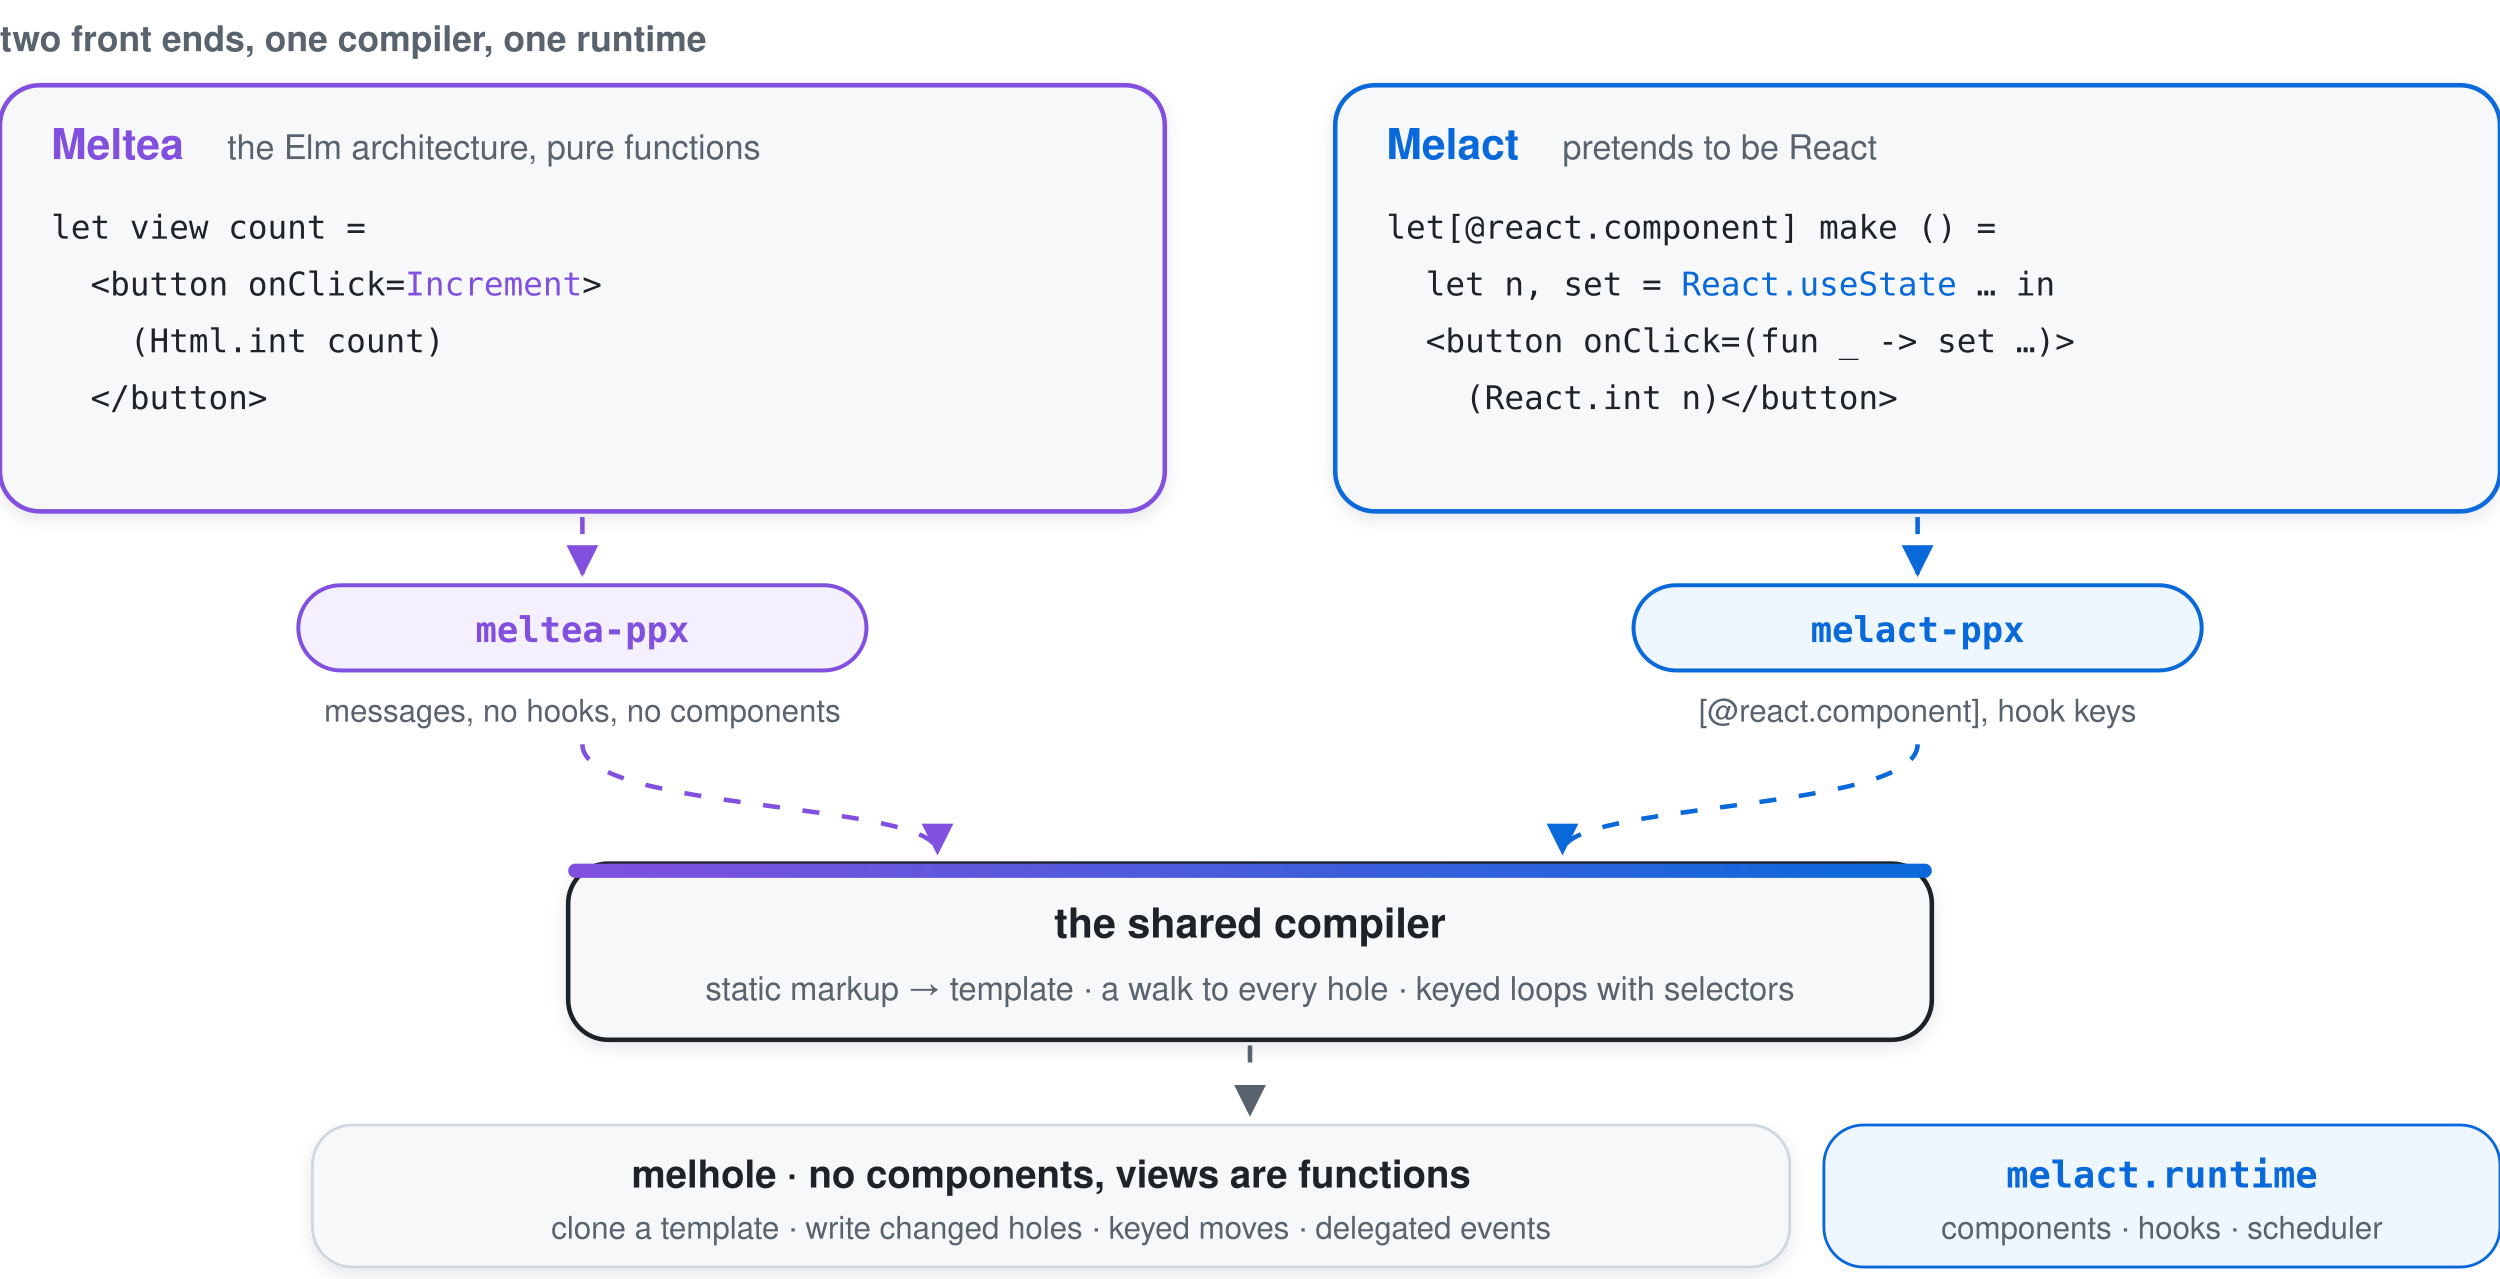
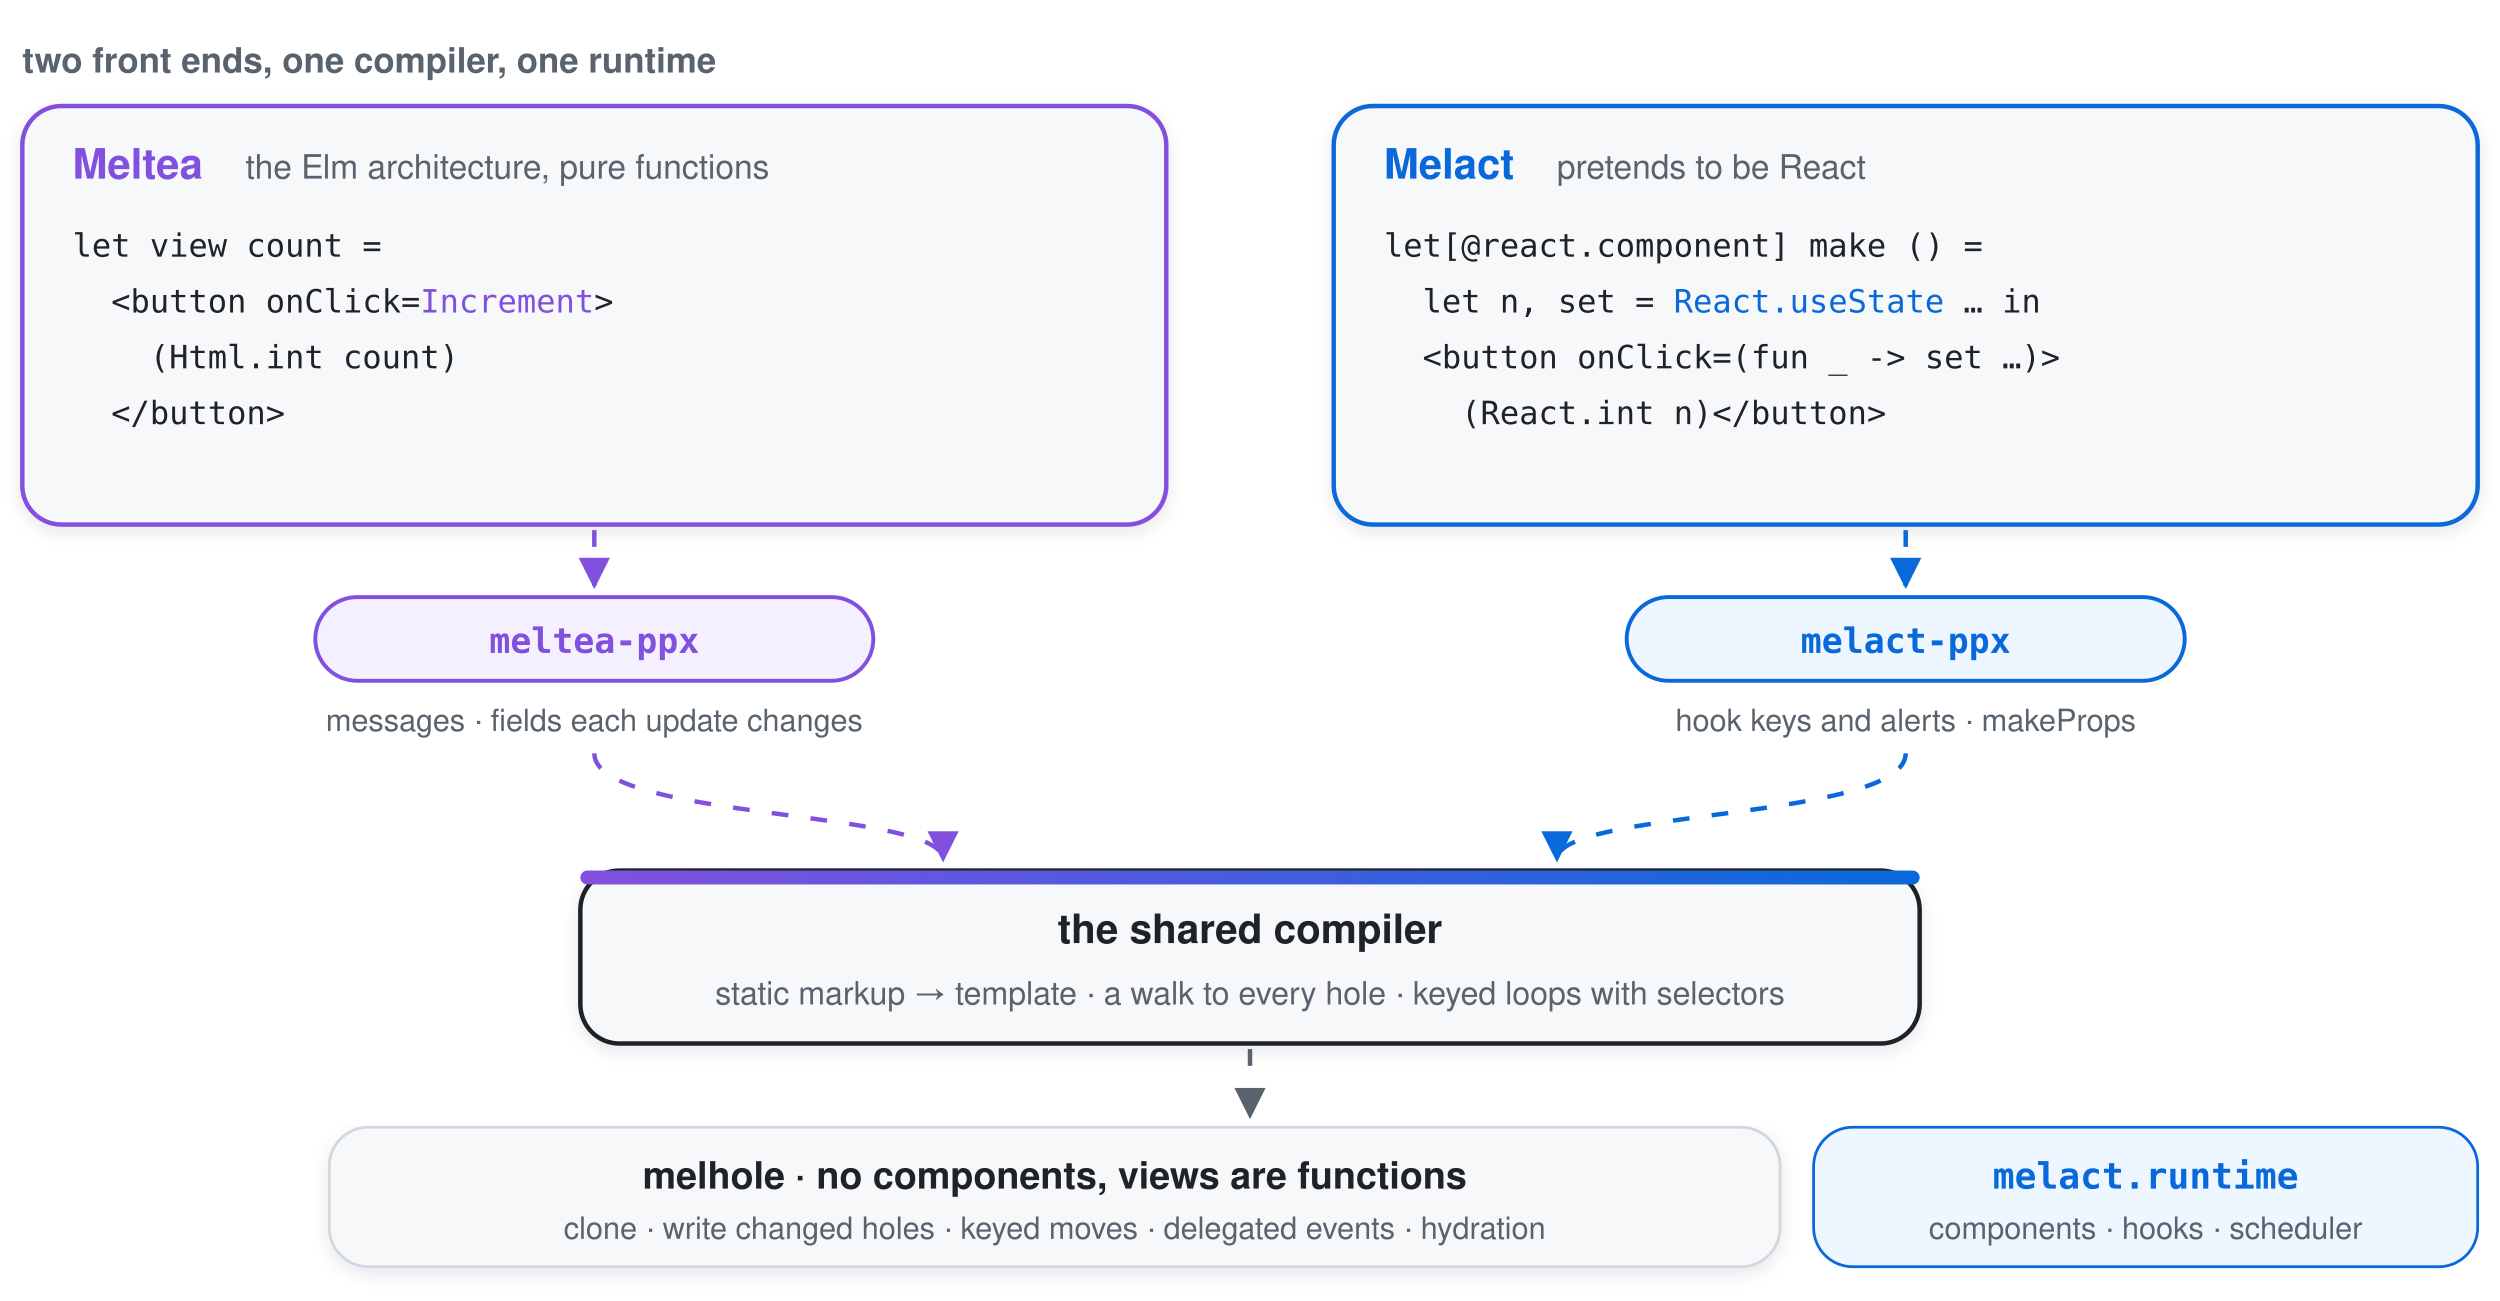
- <svg xmlns="http://www.w3.org/2000/svg" viewBox="0 0 880 450" width="880" height="450" role="img" aria-label="Two front ends, one compiler, one runtime: Meltea views in mlx with messages go through meltea-ppx, Melact components in reason-react style go through melact-ppx; both reach the shared compiler that turns static markup into templates, walks to every hole and compiles lists into keyed loops with selectors, and the shared runtime melhole, which knows no components: it clones templates, writes changed holes, moves keyed rows and delegates events; Melact adds its own runtime library with components, hooks and the scheduler">
+ <svg xmlns="http://www.w3.org/2000/svg" viewBox="-8 -8 896 466" width="896" height="466" role="img" aria-label="Two front ends, one compiler, one runtime: Meltea views in mlx with messages go through meltea-ppx, Melact components in reason-react style go through melact-ppx; both reach the shared compiler that turns static markup into templates, walks to every hole and compiles lists into keyed loops with selectors, and the shared runtime melhole, which knows no components: it clones templates, writes changed holes, moves keyed rows, delegates events and hydrates server HTML; meltea-ppx also finds the fields each update changes, melact-ppx gives hooks keys and alerts and writes makeProps; Melact adds its own runtime library with components, hooks and the scheduler">
  <style>text { font-family: -apple-system, BlinkMacSystemFont, 'Segoe UI', Helvetica, Arial, sans-serif; fill: #1f2328; }.mono { font-family: ui-monospace, SFMono-Regular, Menlo, Consolas, monospace; white-space: pre; }.muted { fill: #59636e; } .faint { fill: #8c959f; }.accent { fill: #8250df; } .green { fill: #1a7f37; }.orange { fill: #bc4c00; } .blue { fill: #0969da; }.flow { stroke-dasharray: 6 8; animation: flow 1.1s linear infinite; }@keyframes flow { to { stroke-dashoffset: -28; } }.pulse { animation: pulse 2.2s ease-in-out infinite; }@keyframes pulse { 0%, 100% { opacity: 1; } 50% { opacity: 0.35; } }@media (prefers-reduced-motion: reduce) { .flow, .pulse { animation: none; } }</style>
  <defs>
    <marker id="arrow-muted" viewBox="0 0 10 10" refX="9" refY="5" markerWidth="7" markerHeight="7" orient="auto-start-reverse">
      <path d="M0,0 L10,5 L0,10 z" fill="#59636e" />
    </marker>
    <marker id="arrow-accent" viewBox="0 0 10 10" refX="9" refY="5" markerWidth="7" markerHeight="7" orient="auto-start-reverse">
      <path d="M0,0 L10,5 L0,10 z" fill="#8250df" />
    </marker>
    <marker id="arrow-green" viewBox="0 0 10 10" refX="9" refY="5" markerWidth="7" markerHeight="7" orient="auto-start-reverse">
      <path d="M0,0 L10,5 L0,10 z" fill="#1a7f37" />
    </marker>
    <marker id="arrow-orange" viewBox="0 0 10 10" refX="9" refY="5" markerWidth="7" markerHeight="7" orient="auto-start-reverse">
      <path d="M0,0 L10,5 L0,10 z" fill="#bc4c00" />
    </marker>
    <marker id="arrow-blue" viewBox="0 0 10 10" refX="9" refY="5" markerWidth="7" markerHeight="7" orient="auto-start-reverse">
      <path d="M0,0 L10,5 L0,10 z" fill="#0969da" />
    </marker>
    <filter id="lift" x="-5%" y="-5%" width="110%" height="125%">
      <feDropShadow dx="0" dy="2" stdDeviation="3" flood-color="#1f2328" flood-opacity="0.10" />
    </filter>
    <linearGradient id="glow" x1="0" y1="0" x2="1" y2="0">
      <stop offset="0" stop-color="#8250df" />
      <stop offset="1" stop-color="#0969da" />
    </linearGradient>
  </defs>
  <text x="0" y="18" font-size="12.5" xml:space="preserve" class="muted" font-weight="600">two front ends, one compiler, one runtime</text>
  <rect x="0" y="30" width="410" height="150" rx="14" fill="#f6f8fa" stroke="#8250df" stroke-width="1.6" filter="url(#lift)" />
  <text x="18" y="56" font-size="15" xml:space="preserve" class="accent" font-weight="800">Meltea</text>
  <text x="80" y="56" font-size="12" xml:space="preserve" class="muted">the Elm architecture, pure functions</text>
  <text x="18" y="84" font-size="11.5" xml:space="preserve" class="mono">let view count =</text>
  <text x="18" y="104" font-size="11.5" xml:space="preserve" class="mono">  &lt;button onClick=<tspan class="accent">Increment</tspan>&gt;</text>
  <text x="18" y="124" font-size="11.5" xml:space="preserve" class="mono">    (Html.int count)</text>
  <text x="18" y="144" font-size="11.5" xml:space="preserve" class="mono">  &lt;/button&gt;</text>
  <rect x="470" y="30" width="410" height="150" rx="14" fill="#f6f8fa" stroke="#0969da" stroke-width="1.6" filter="url(#lift)" />
  <text x="488" y="56" font-size="15" xml:space="preserve" class="blue" font-weight="800">Melact</text>
  <text x="550" y="56" font-size="12" xml:space="preserve" class="muted">pretends to be React</text>
  <text x="488" y="84" font-size="11.5" xml:space="preserve" class="mono">let[@react.component] make () =</text>
  <text x="488" y="104" font-size="11.5" xml:space="preserve" class="mono">  let n, set = <tspan class="blue">React.useState</tspan> … in</text>
  <text x="488" y="124" font-size="11.5" xml:space="preserve" class="mono">  &lt;button onClick=(fun _ -&gt; set …)&gt;</text>
  <text x="488" y="144" font-size="11.5" xml:space="preserve" class="mono">    (React.int n)&lt;/button&gt;</text>
  <line x1="205" y1="182" x2="205" y2="202" stroke="#8250df" stroke-width="1.6" marker-end="url(#arrow-accent)" class="flow" />
  <rect x="105" y="206" width="200" height="30" rx="15" fill="#f5f0ff" stroke="#8250df" stroke-width="1.4" />
  <text x="205" y="226" font-size="12.5" xml:space="preserve" class="mono accent" font-weight="700" text-anchor="middle">meltea-ppx</text>
-   <text x="205" y="254" font-size="11" xml:space="preserve" class="muted" text-anchor="middle">messages, no hooks, no components</text>
+   <text x="205" y="254" font-size="11" xml:space="preserve" class="muted" text-anchor="middle">messages · fields each update changes</text>
  <line x1="675" y1="182" x2="675" y2="202" stroke="#0969da" stroke-width="1.6" marker-end="url(#arrow-blue)" class="flow" />
  <rect x="575" y="206" width="200" height="30" rx="15" fill="#eef6ff" stroke="#0969da" stroke-width="1.4" />
  <text x="675" y="226" font-size="12.5" xml:space="preserve" class="mono blue" font-weight="700" text-anchor="middle">melact-ppx</text>
-   <text x="675" y="254" font-size="11" xml:space="preserve" class="muted" text-anchor="middle">[@react.component], hook keys</text>
+   <text x="675" y="254" font-size="11" xml:space="preserve" class="muted" text-anchor="middle">hook keys and alerts · makeProps</text>
  <path d="M205,262 C205,286 330,282 330,300" fill="none" stroke="#8250df" stroke-width="1.6" marker-end="url(#arrow-accent)" class="flow" />
  <path d="M675,262 C675,286 550,282 550,300" fill="none" stroke="#0969da" stroke-width="1.6" marker-end="url(#arrow-blue)" class="flow" />
  <rect x="200" y="304" width="480" height="62" rx="14" fill="#f6f8fa" stroke="#1f2328" stroke-width="1.6" filter="url(#lift)" />
  <rect x="200" y="304" width="480" height="5" rx="2.5" fill="url(#glow)" />
  <text x="440" y="330" font-size="14.5" xml:space="preserve" font-weight="800" text-anchor="middle">the shared compiler</text>
  <text x="440" y="352" font-size="11.5" xml:space="preserve" class="muted" text-anchor="middle">static markup → template · a walk to every hole · keyed loops with selectors</text>
  <line x1="440" y1="368" x2="440" y2="392" stroke="#59636e" stroke-width="1.6" marker-end="url(#arrow-muted)" class="flow" />
  <rect x="110" y="396" width="520" height="50" rx="14" fill="#f6f8fa" stroke="#d0d7de" stroke-width="1" filter="url(#lift)" />
  <text x="370" y="418" font-size="13.5" xml:space="preserve" font-weight="700" text-anchor="middle">melhole · no components, views are functions</text>
-   <text x="370" y="436" font-size="11" xml:space="preserve" class="muted" text-anchor="middle">clone a template · write changed holes · keyed moves · delegated events</text>
+   <text x="370" y="436" font-size="11" xml:space="preserve" class="muted" text-anchor="middle">clone · write changed holes · keyed moves · delegated events · hydration</text>
  <rect x="642" y="396" width="238" height="50" rx="14" fill="#eef6ff" stroke="#0969da" stroke-width="1" />
  <text x="761" y="418" font-size="13" xml:space="preserve" class="blue mono" font-weight="700" text-anchor="middle">melact.runtime</text>
  <text x="761" y="436" font-size="11" xml:space="preserve" class="muted" text-anchor="middle">components · hooks · scheduler</text>
</svg>
